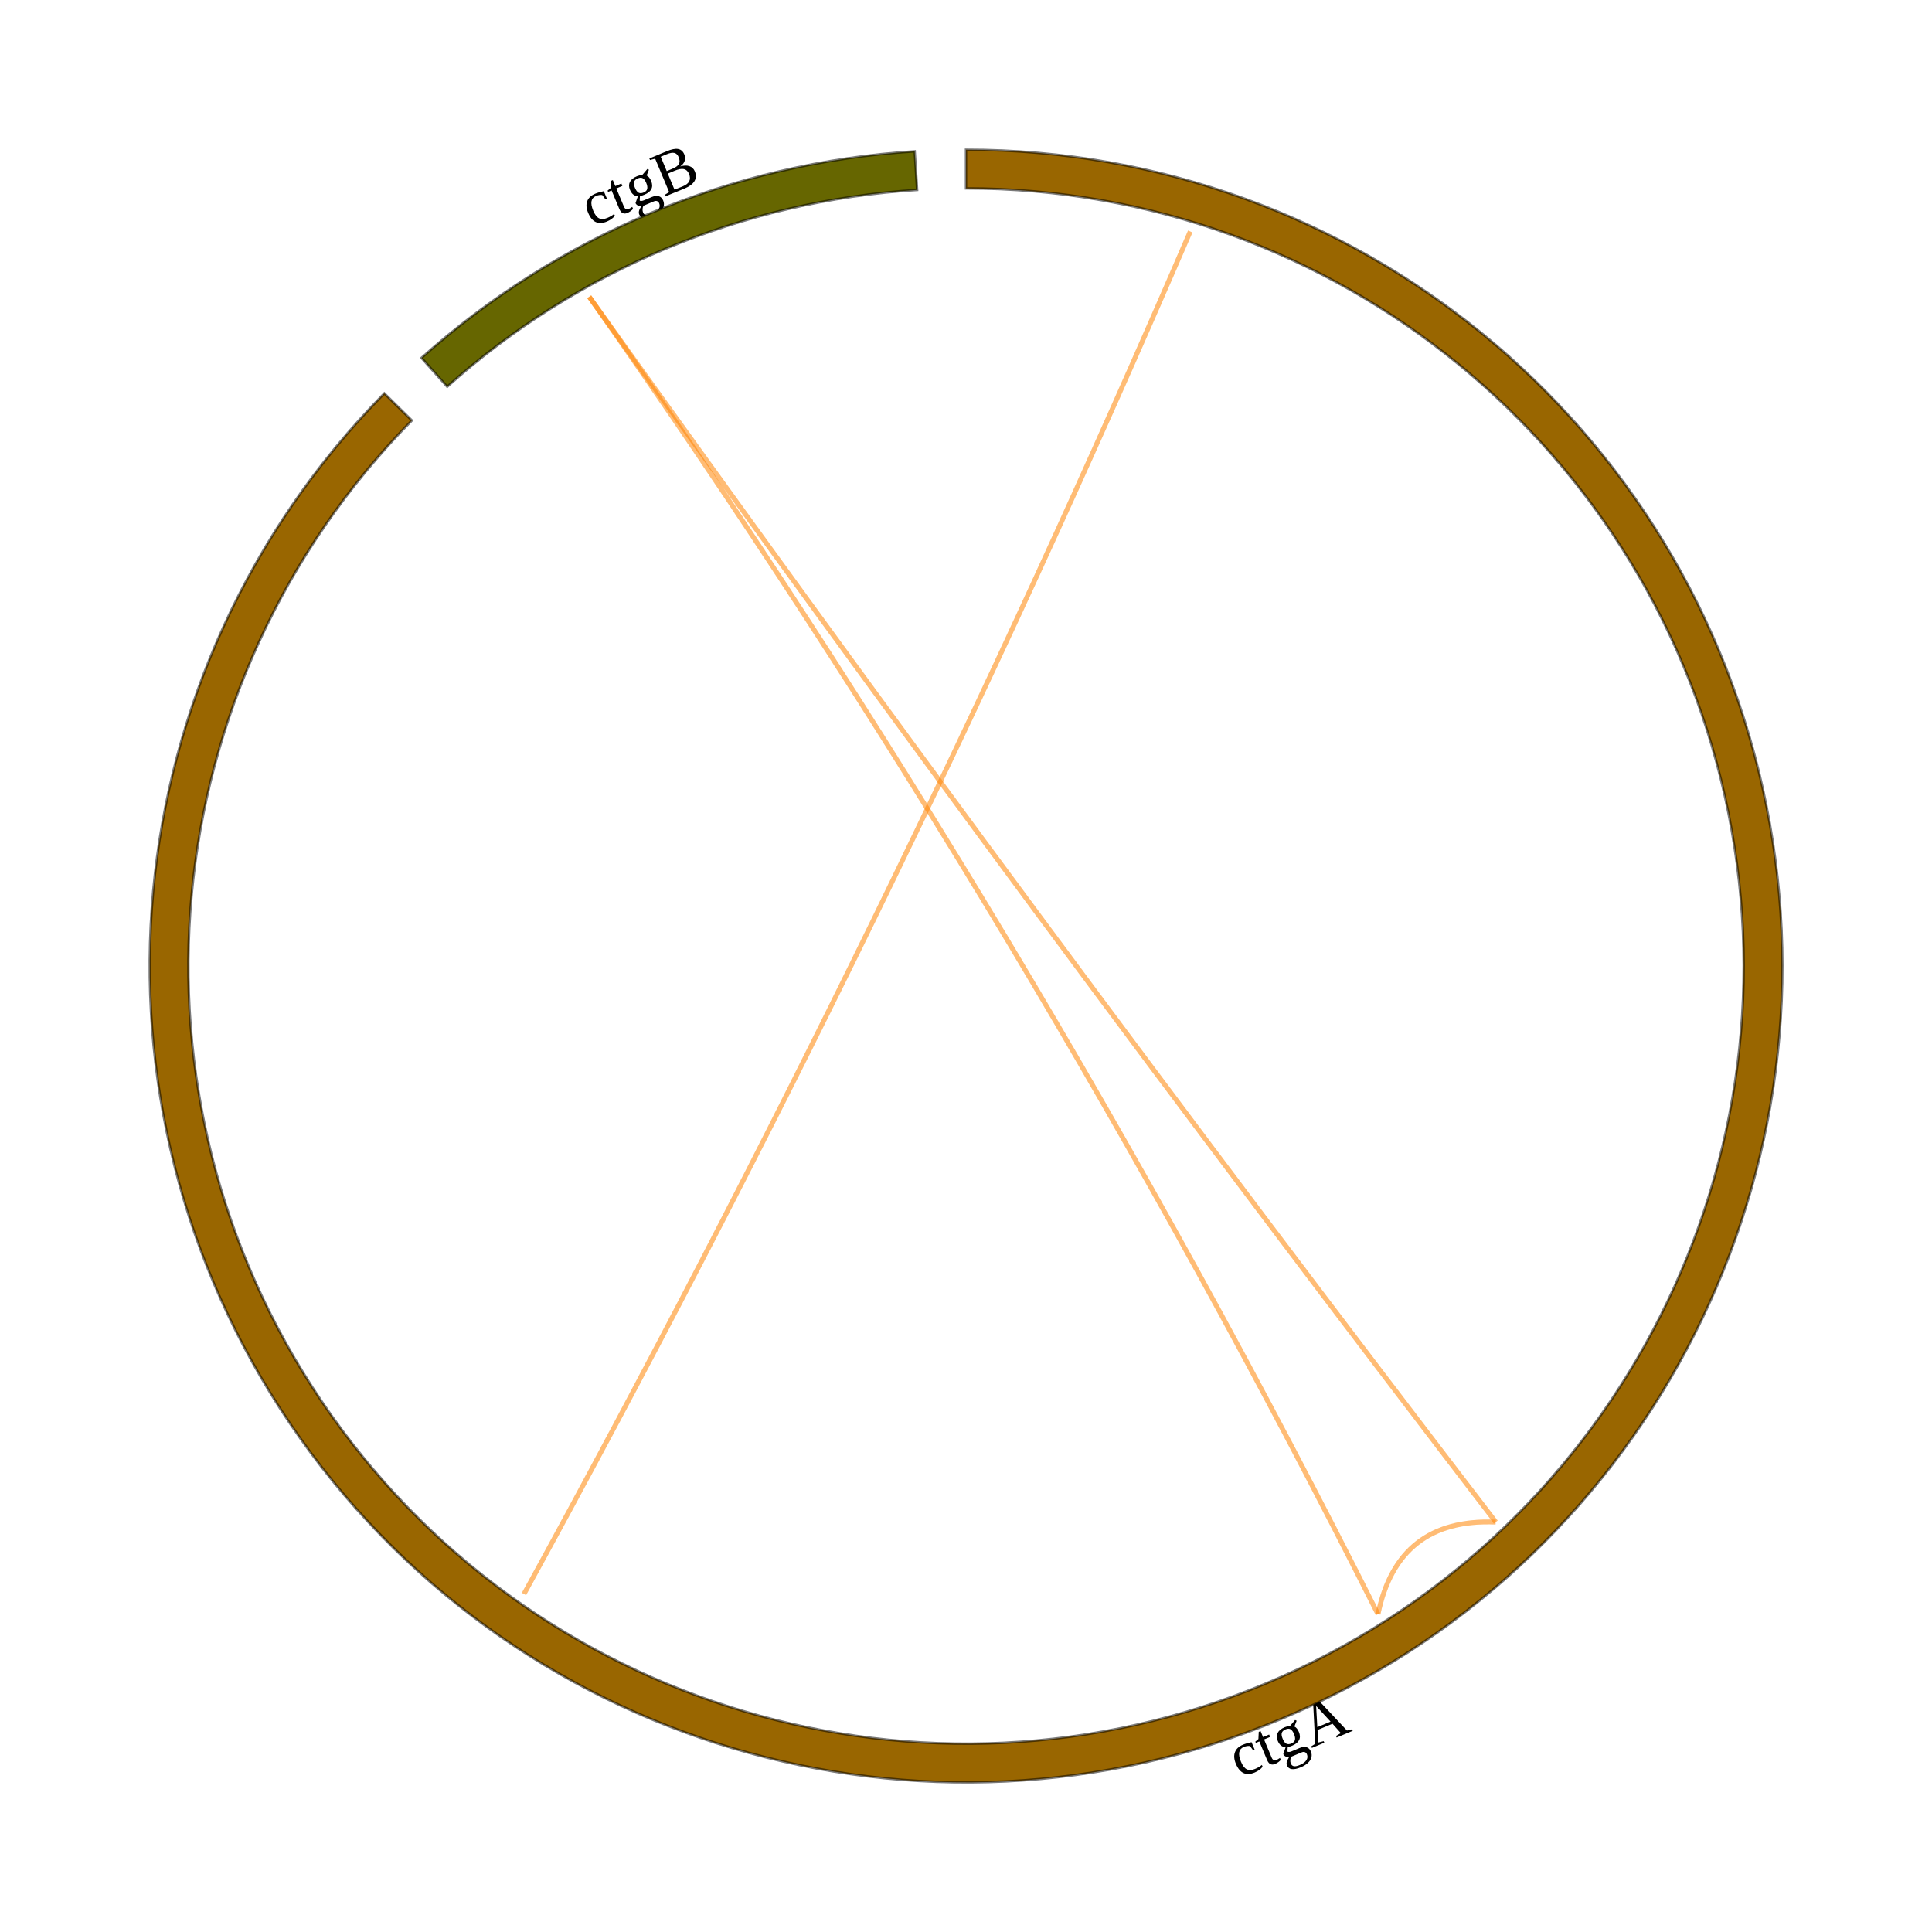
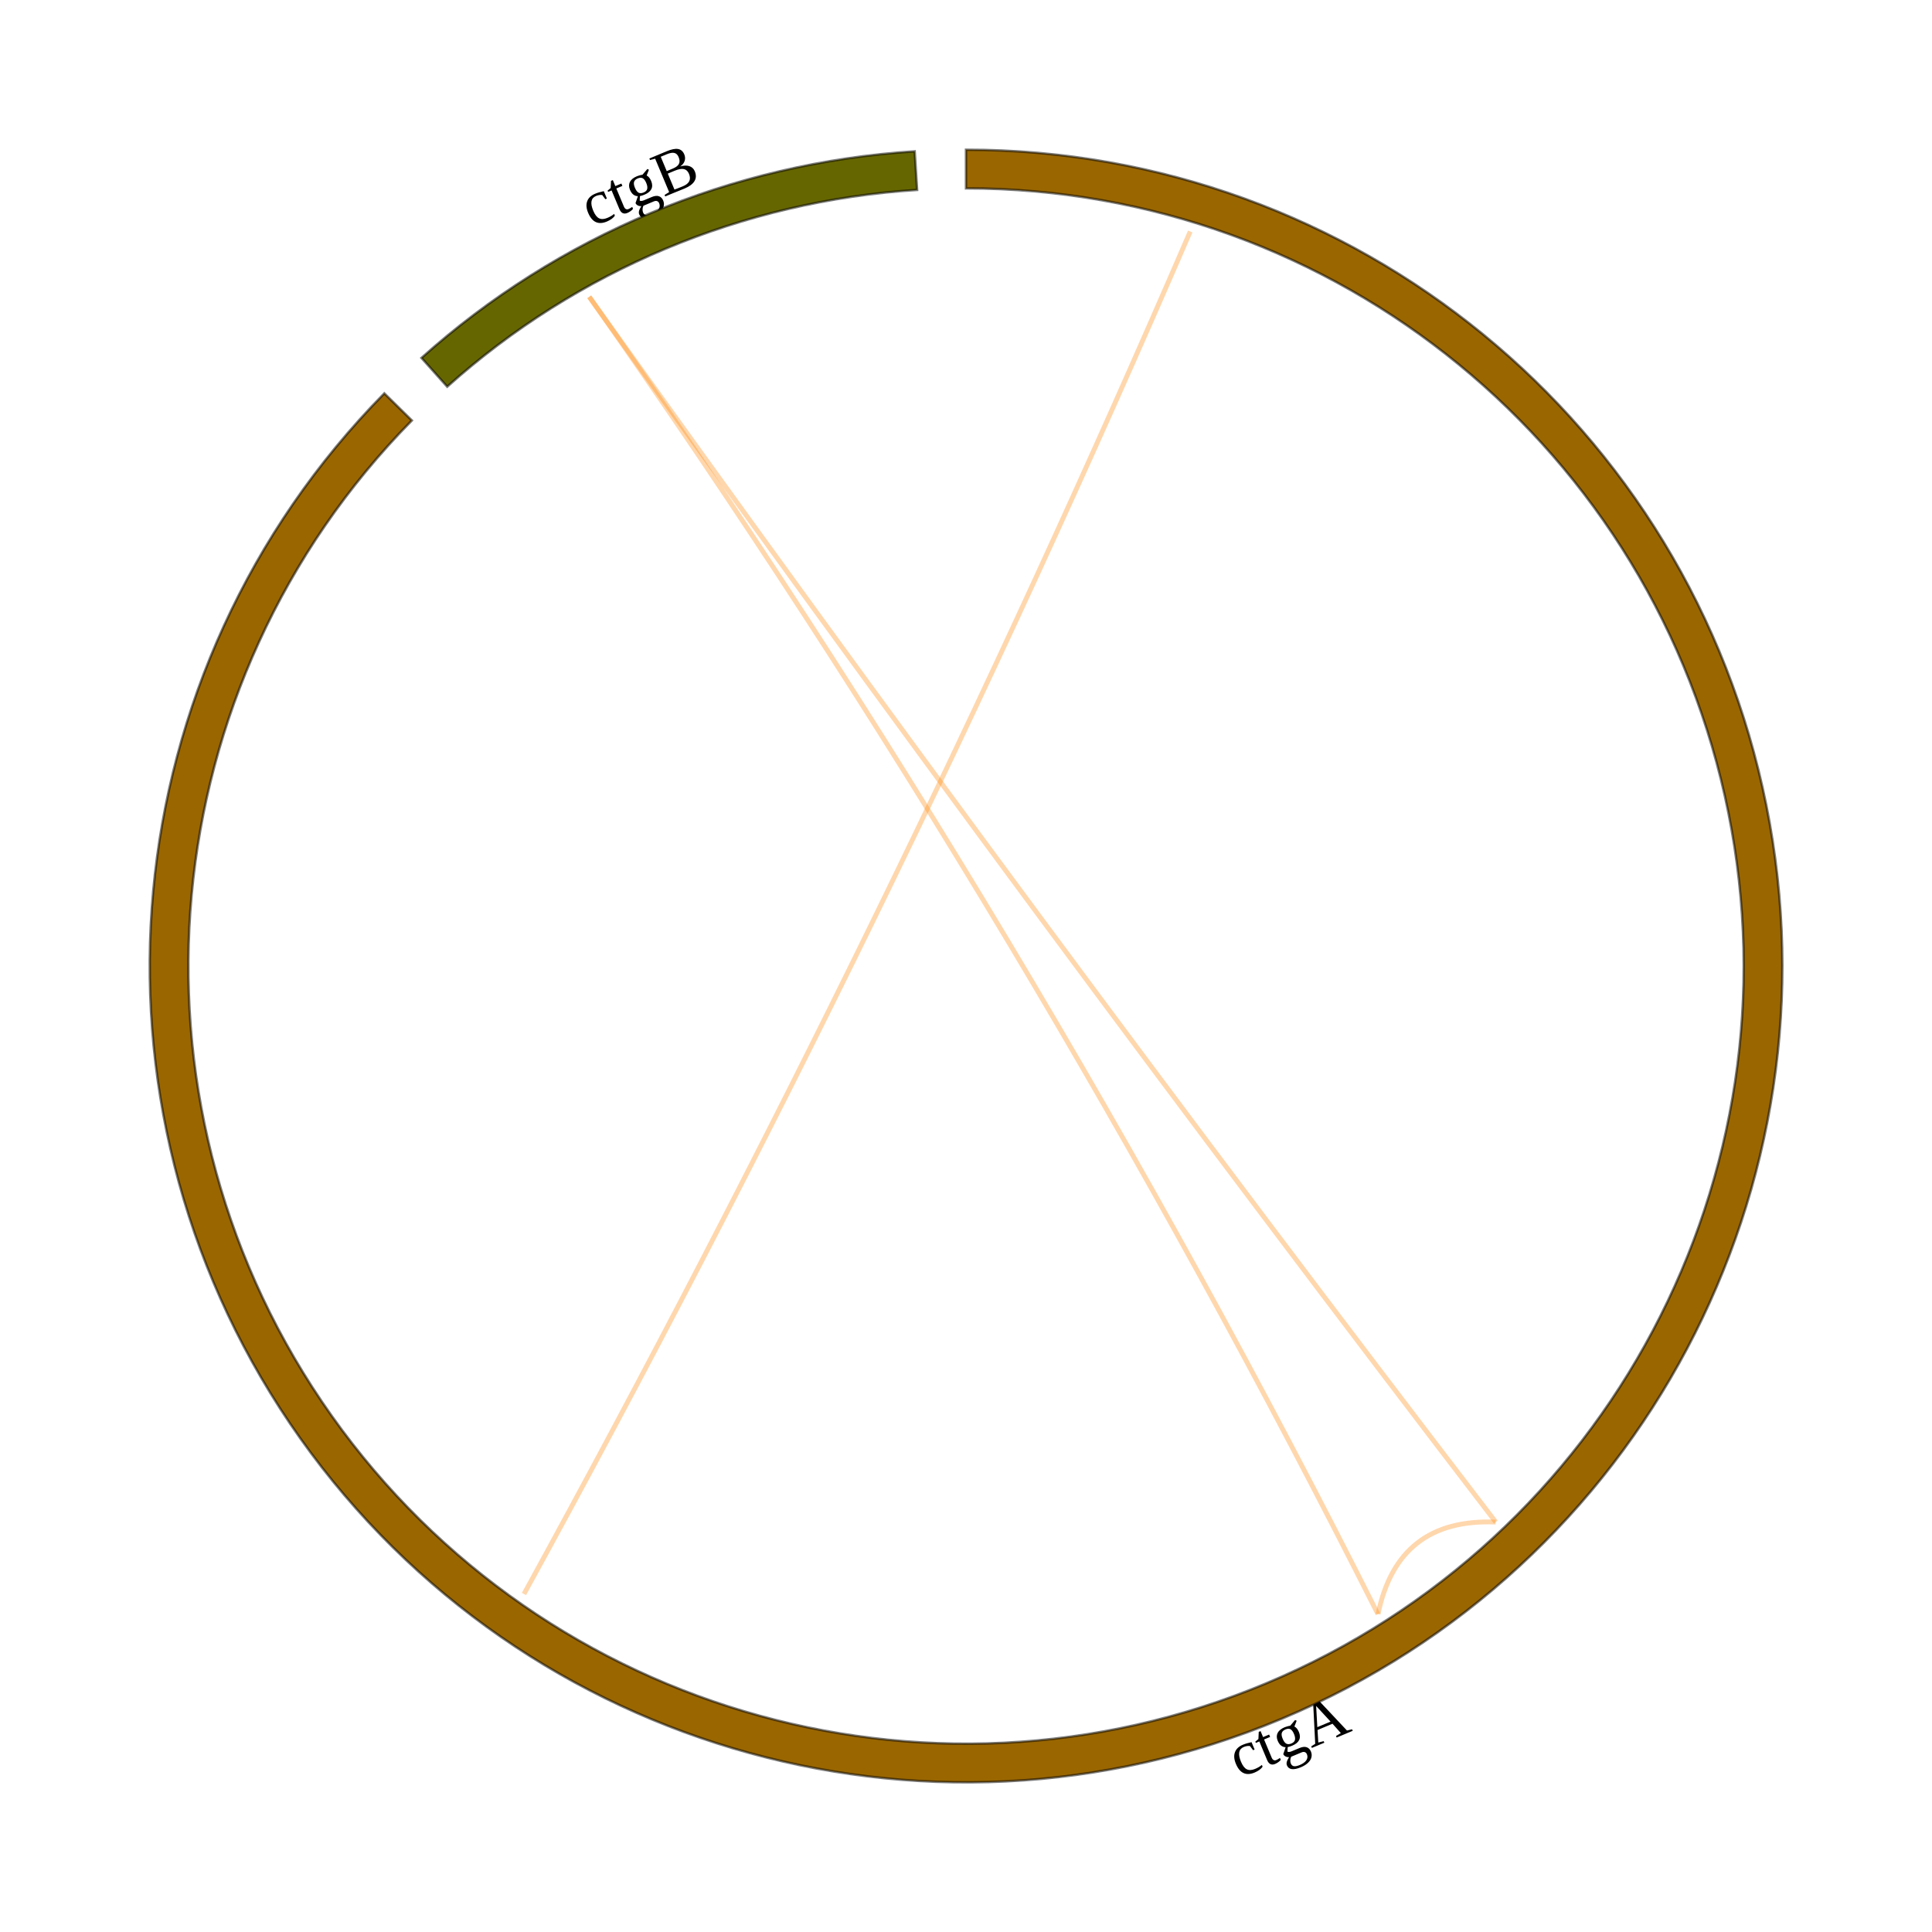
<svg xmlns="http://www.w3.org/2000/svg" width="400" height="400" viewBox="0 0 400 400">
  <rect width="400" height="400" fill="#ffffff" />
  <g transform="translate(200,200) rotate(-90)">
    <text x="0" y="0" font-size="13" font-weight="500" letter-spacing="0.007em" text-anchor="middle" dominant-baseline="middle" transform="translate(-160.49,67.22) rotate(67.28)" fill="#000000">ctgA</text>
    <path d="M 169 0 A 169 169 0 1 1 118.56 -120.43 L 112.95 -114.73 A 161 161 0 1 0 161 0 Z" fill="#996600" stroke="rgb(0,0,0)" stroke-opacity="0.522" stroke-width="0.5" />
    <text x="0" y="0" font-size="13" font-weight="500" letter-spacing="0.007em" text-anchor="middle" dominant-baseline="middle" transform="translate(160.49,-67.22) rotate(427.28)" fill="#000000">ctgB</text>
    <path d="M 125.9 -112.74 A 169 169 0 0 1 168.67 -10.62 L 160.68 -10.12 A 161 161 0 0 0 119.94 -107.41 Z" fill="#666600" stroke="rgb(0,0,0)" stroke-opacity="0.522" stroke-width="0.5" />
-     <g data-testid="structuralVariantChordRenderer" data-chord-count="8" pointer-events="none" fill-opacity="1">
+     <g data-testid="structuralVariantChordRenderer" data-chord-count="4" pointer-events="none" fill-opacity="1">
      <path data-testid="chord-test-vcf-66133" d="M 152.07 46.43 Q 7.77 -15.89 -130.02 -91.52" fill="none" stroke-width="1" stroke-opacity="0.322" stroke="#ff8500" />
      <path data-testid="chord-test-vcf-66183" d="M -115.12 109.68 Q 10.11 13.67 138.55 -78.01" fill="none" stroke-width="1" stroke-opacity="0.322" stroke="#ff8500" />
      <path data-testid="chord-test-vcf-66233" d="M -115.13 109.66 Q -114.29 89.38 -134.18 85.31" fill="none" stroke-width="1" stroke-opacity="0.322" stroke="#ff8500" />
-       <path data-testid="chord-test-vcf-66297" d="M -134.18 85.31 Q -114.29 89.38 -115.13 109.66" fill="none" stroke-width="1" stroke-opacity="0.322" stroke="#ff8500" />
      <path data-testid="chord-test-vcf-66361" d="M -134.19 85.29 Q 8.19 13.69 138.55 -78" fill="none" stroke-width="1" stroke-opacity="0.322" stroke="#ff8500" />
-       <path data-testid="chord-test-vcf-66411" d="M -130.02 -91.52 Q 7.77 -15.89 152.07 46.43" fill="none" stroke-width="1" stroke-opacity="0.322" stroke="#ff8500" />
-       <path data-testid="chord-test-vcf-66461" d="M 138.55 -78.01 Q 10.11 13.67 -115.12 109.68" fill="none" stroke-width="1" stroke-opacity="0.322" stroke="#ff8500" />
-       <path data-testid="chord-test-vcf-66511" d="M 138.55 -78 Q 8.19 13.69 -134.19 85.29" fill="none" stroke-width="1" stroke-opacity="0.322" stroke="#ff8500" />
    </g>
  </g>
</svg>
